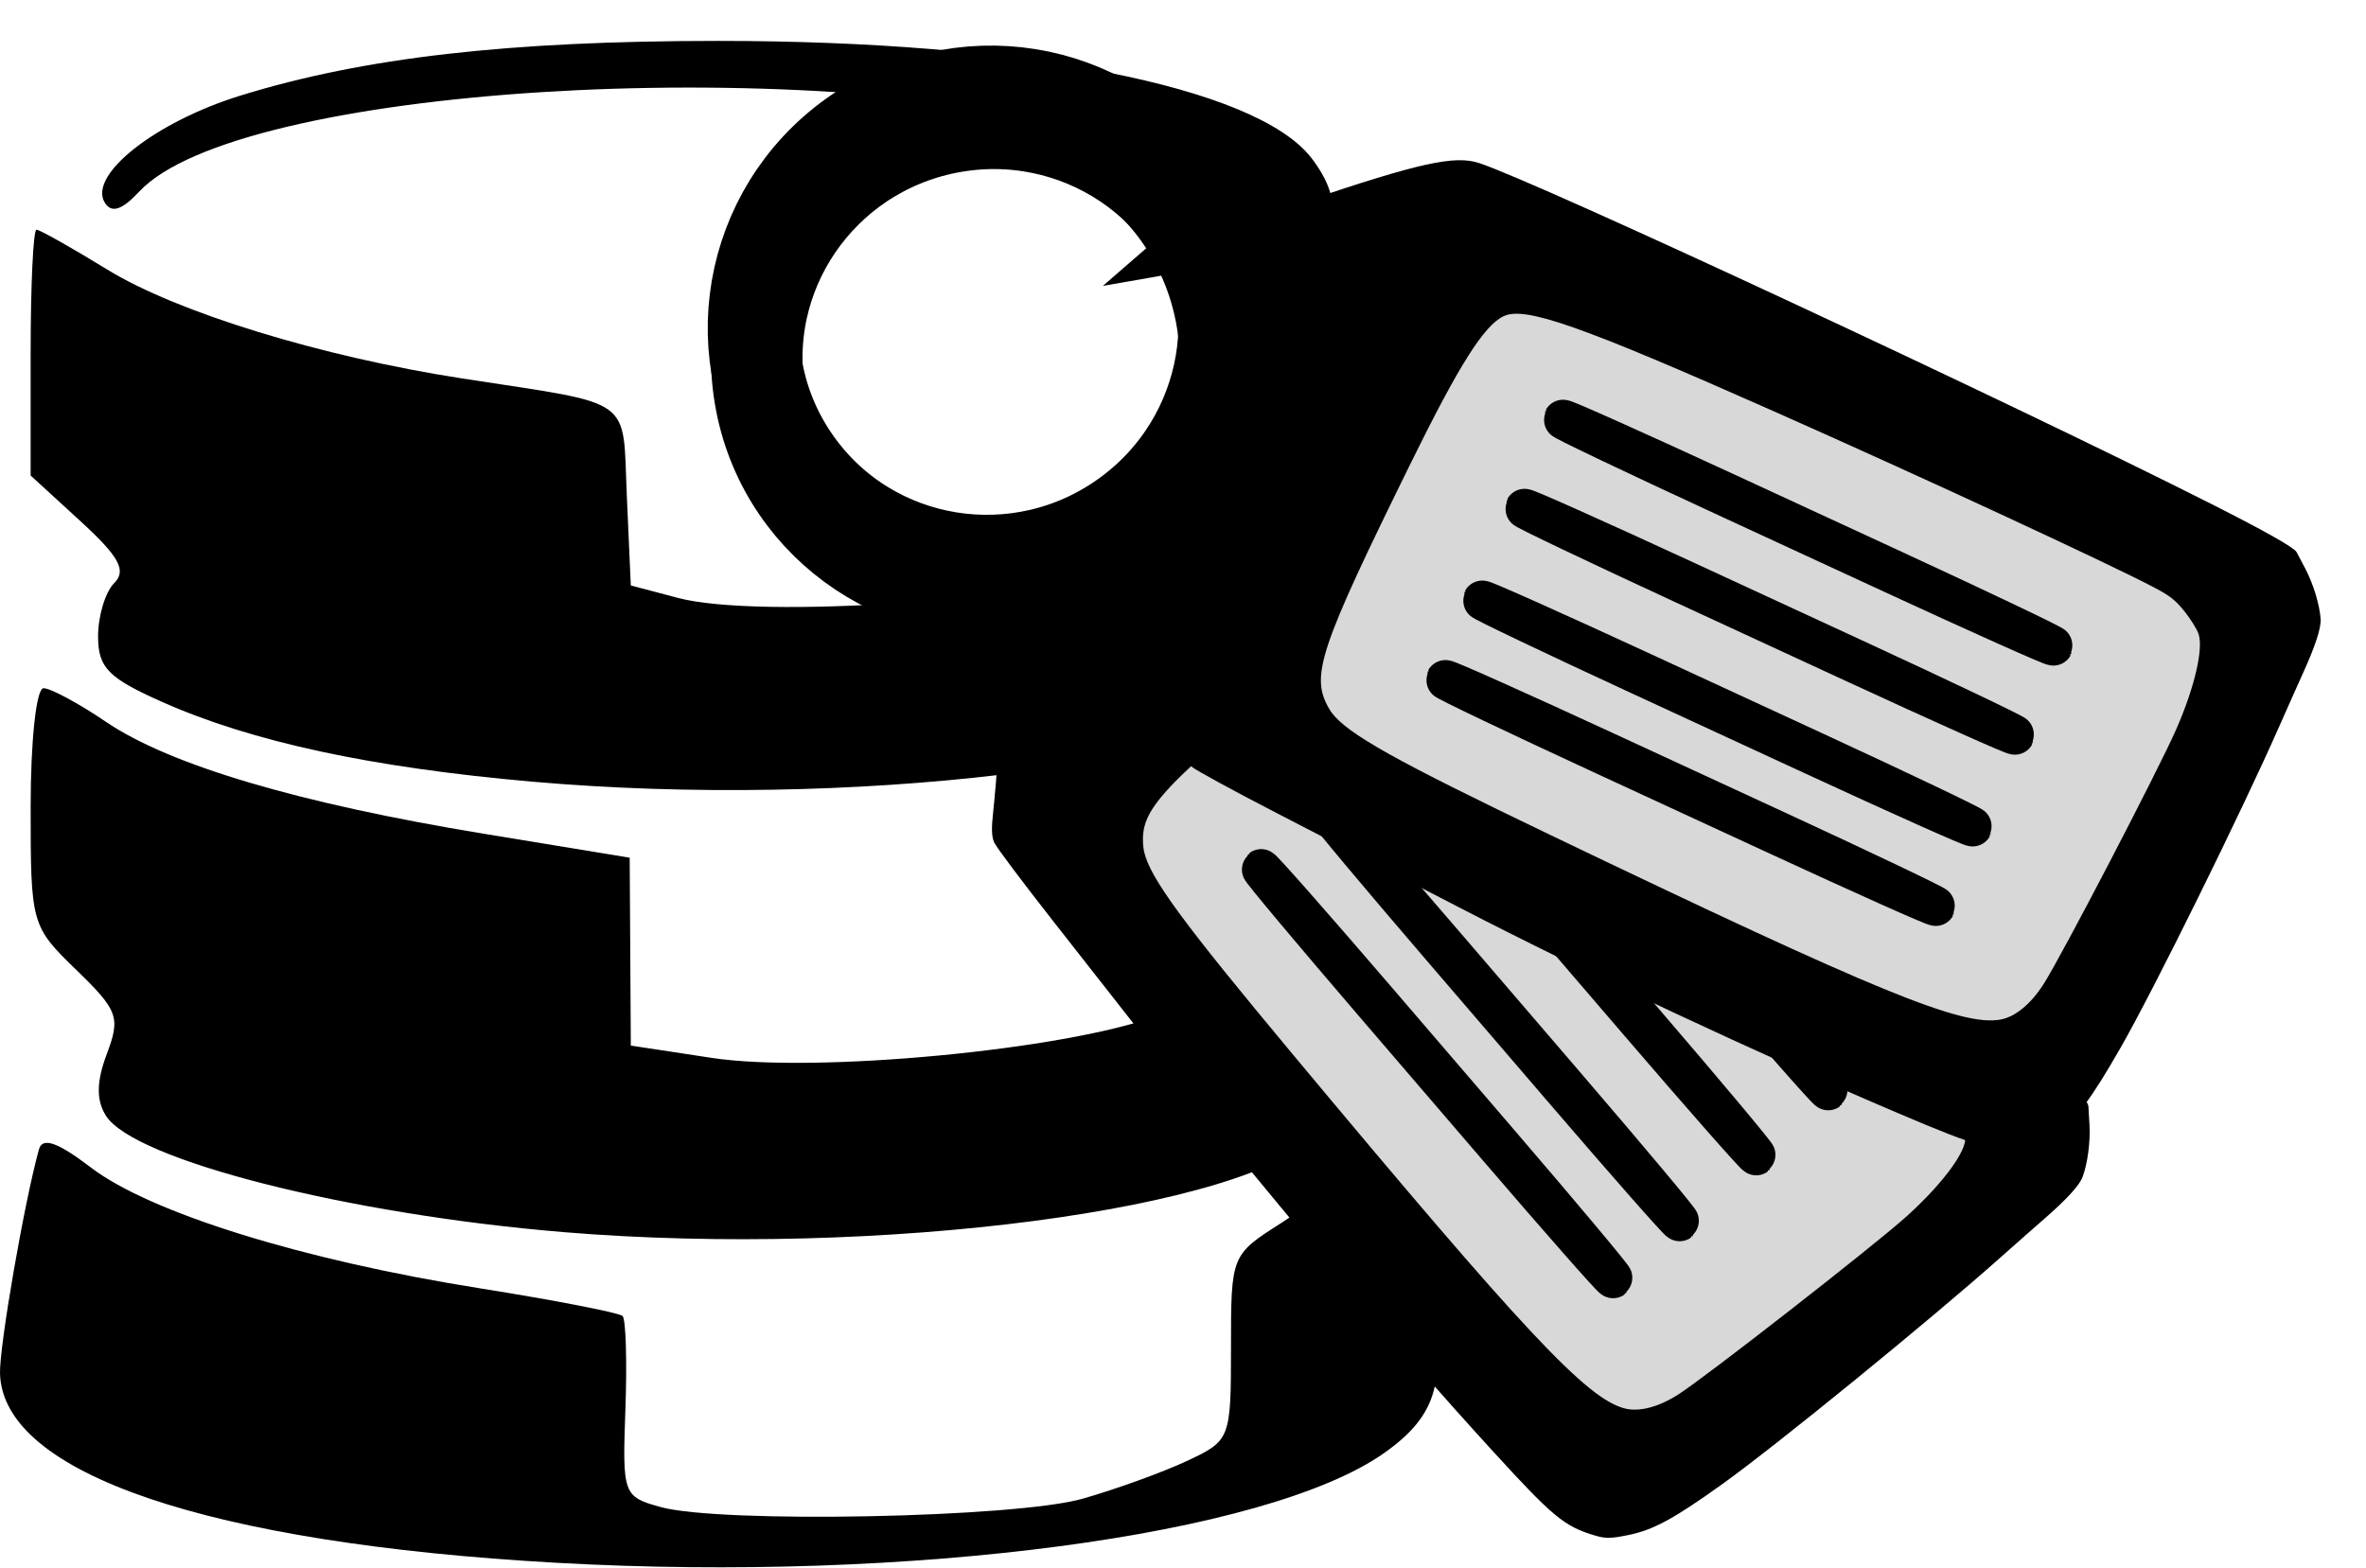
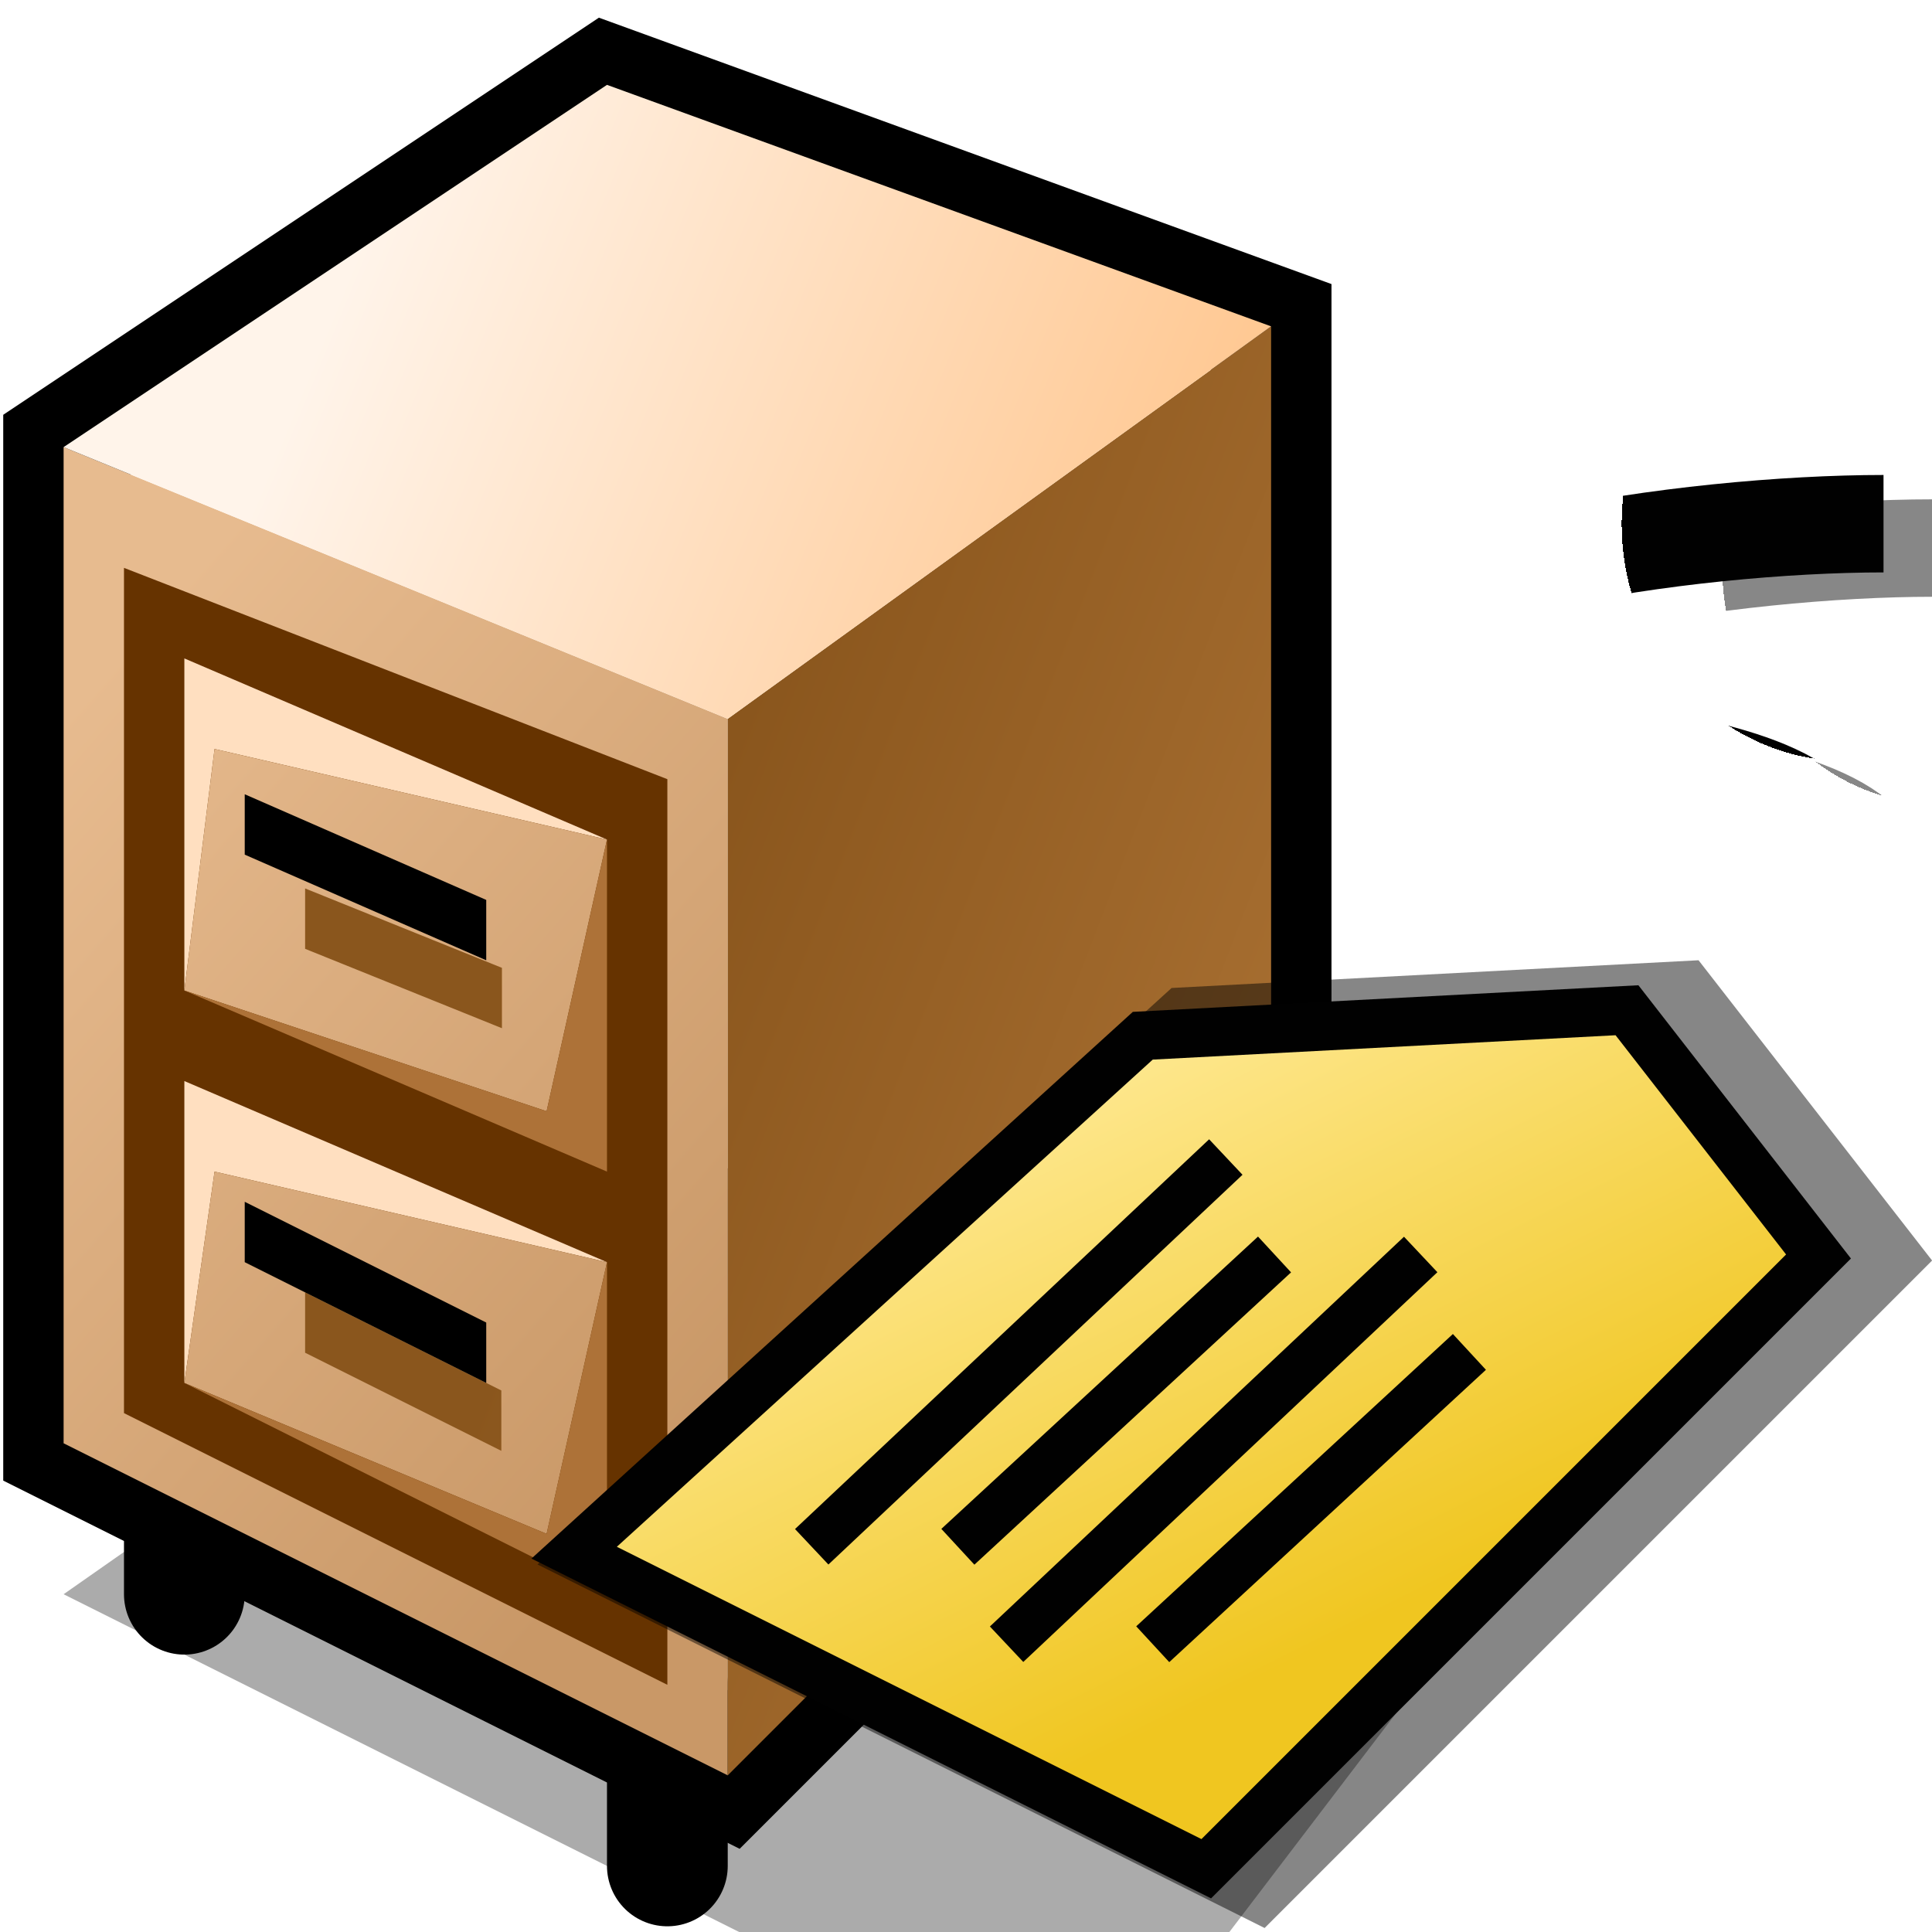
- <svg xmlns="http://www.w3.org/2000/svg" id="svg2" version="1.1" width="175.43" height="116.225">
-   <defs id="defs6">
-     </defs>
-   <path style="fill:#000000;fill-opacity:1;stroke:none" d="M 41.272,115.89 C 15.441,114.443 0.221,109.27 0.001,101.862 -0.058,99.851 1.805,89.121 2.89,85.226 c 0.257,-0.923 1.389,-0.526 3.851,1.352 4.401,3.356 15.702,6.868 28.81,8.952 5.592,0.889 10.367,1.816 10.611,2.06 0.244,0.244 0.338,3.353 0.21,6.908 -0.229,6.315 -0.17,6.482 2.583,7.25 4.429,1.236 26.338,0.808 31.318,-0.611 2.475,-0.705 5.962,-1.968 7.75,-2.807 3.204,-1.502 3.25,-1.622 3.25,-8.398 0,-6.852 0.011,-6.881 3.75,-9.256 2.062,-1.311 4.607,-3.341 5.655,-4.513 2.647,-2.96 3.593,-2.666 3.607,1.12 0.007,1.788 0.653,5.658 1.436,8.602 1.67,6.275 0.944,9.034 -3.129,11.89 -8.692,6.095 -35.065,9.584 -61.319,8.114 z m 0.5,-24.523 c -15.992,-1.323 -31.852,-5.358 -33.915,-8.628 -0.73,-1.157 -0.709,-2.538 0.068,-4.597 1.019,-2.699 0.83,-3.216 -2.271,-6.222 -3.339,-3.236 -3.382,-3.392 -3.382,-12.082 0,-4.93 0.42,-8.804 0.956,-8.804 0.526,0 2.612,1.124 4.637,2.499 4.717,3.201 14.324,6.047 27.992,8.291 l 10.832,1.779 0.042,6.966 0.042,6.965 6,0.914 c 7.642,1.164 26.181,-0.587 33,-3.115 l 5,-1.854 0.292,-7.108 0.292,-7.108 5.458,-3.624 c 3.002,-1.993 5.458,-4.07 5.458,-4.614 0,-0.544 0.45,-0.99 1,-0.99 0.596,0 1,3.801 1,9.403 l 0,9.403 -3.631,2.913 c -3.585,2.876 -3.614,2.96 -2.312,6.561 1.181,3.266 1.124,3.863 -0.547,5.709 -5.129,5.668 -32.651,9.277 -56.01,7.344 z m -2.278,-33.4 c -11.97,-1.05 -20.805,-2.953 -27.472,-5.916 -4.005,-1.78 -4.75,-2.542 -4.75,-4.864 0,-1.514 0.539,-3.292 1.198,-3.951 0.93,-0.93 0.372,-1.954 -2.5,-4.585 l -3.698,-3.387 0,-9.115 c 0,-5.013 0.195,-9.115 0.434,-9.115 0.238,0 2.601,1.33 5.25,2.956 5.183,3.182 15.869,6.46 26.316,8.075 12.922,1.997 11.874,1.247 12.206,8.729 l 0.294,6.62 3.5,0.925 c 6.028,1.593 26.621,0.181 34.25,-2.348 l 6.75,-2.238 0,-6.813 c 0,-6.195 0.234,-6.976 2.583,-8.609 1.42,-0.988 4.067,-3.034 5.882,-4.547 1.815,-1.512 3.577,-2.75 3.917,-2.75 0.34,0 0.618,4.017 0.618,8.927 l 0,8.927 -3.577,2.949 c -3.57,2.943 -3.575,2.957 -2.311,7.176 1.205,4.021 1.148,4.317 -1.17,6.065 -7.613,5.742 -34.381,8.937 -57.719,6.889 z M 85.698,17.797 c 5.156,-4.474 4.421,-6.056 -3.766,-8.113 -23.281,-5.848 -64.362,-3.254 -71.606,4.522 -1.278,1.371 -2.06,1.625 -2.553,0.828 -1.266,-2.048 3.73,-5.992 10.07,-7.95 9.14,-2.823 19.88,-4.051 35.429,-4.051 22.616,0 39.793,3.378 43.932,8.641 1.122,1.427 1.764,3.042 1.425,3.59 -0.893,1.445 -8.212,4.428 -12.857,5.239 l -4,0.699 3.926,-3.406 z" id="path2842" />
-   <rect style="fill:#d8d8d8;fill-opacity:1;stroke:none;stroke-width:0.212;stroke-linecap:round;stroke-linejoin:round;stroke-miterlimit:4;stroke-opacity:1;stroke-dasharray:none" id="rect2822" width="70.686" height="37.828" x="92.208" y="-60.693" transform="matrix(0.6348004,0.7726761,-0.7726761,0.6348004,0,0)" />
-   <path style="fill:#000000;fill-opacity:1;stroke:none" d="m 67.429,41.697 c 0.13,0.681 0.629,0.689 3.823,0.921 1.788,0.13 3.201,0.445 3.254,0.726 0.084,0.445 0.019,6.195 -0.082,7.213 -0.068,0.688 -0.228,2.745 -0.356,4.573 -0.128,1.828 -0.319,4.097 -0.424,5.04 -0.143,1.284 -0.122,1.864 0.074,2.308 0.143,0.326 2.097,2.932 4.344,5.794 2.247,2.862 6.479,8.257 9.404,11.991 6.406,8.175 15.686,19.103 23.288,27.42 4.365,4.776 5.227,5.492 7.422,6.159 0.866,0.263 1.213,0.261 2.545,-0.008 1.859,-0.376 3.37,-1.193 6.993,-3.789 3.99,-2.859 15.371,-12.134 20.583,-16.771 1.237,-1.101 2.668,-2.36 3.178,-2.802 1.728,-1.5 2.704,-2.559 2.938,-3.185 0.37,-0.991 0.582,-2.567 0.517,-3.838 -0.033,-0.644 -0.069,-1.281 -0.082,-1.416 -0.04,-0.401 -1.505,-2.415 -4.287,-5.894 -10.648,-13.31 -35.466,-42.386 -38.854,-45.522 -1.395,-1.291 -4.019,-1.859 -12.878,-2.771 -3.123,-0.321 -6.042,-0.645 -6.488,-0.719 l -0.809,-0.131 -0.462,-1.731 c -1.396,-5.238 -4.359,-8.58 -9.092,-10.242 2.603,2.179 4.505,5.229 5.207,8.82 0.596,3.051 0.239,6.066 -0.856,8.743 1.29,1.318 0.824,4.047 -0.907,5.282 -0.781,0.556 -2.245,0.889 -3.657,0.862 -1.886,1.526 -4.157,2.628 -6.704,3.125 -2.647,0.517 -5.272,0.324 -7.668,-0.453 0.009,0.106 0.024,0.209 0.04,0.293 z m 17.397,21.433 c -0.028,-0.131 -0.045,-0.258 -0.056,-0.378 -0.251,-2.76 1.166,-4.276 13.139,-14.055 6.247,-5.103 9.131,-6.983 10.733,-7.001 1.755,-0.019 4.892,3 15.226,14.667 8.013,9.046 17.863,20.545 20.263,23.644 0.834,1.077 1.07,1.531 1.335,2.58 0.177,0.701 0.289,1.579 0.251,1.949 -0.12,1.157 -1.916,3.485 -4.432,5.735 -2.476,2.213 -14.773,11.804 -16.817,13.117 -1.483,0.953 -2.917,1.331 -3.99,1.057 -2.824,-0.721 -7.401,-5.605 -24.638,-26.278 C 87.721,68.43 85.246,65.089 84.826,63.13 z" id="path2818" />
-   <path style="fill:none;stroke:#000000;stroke-width:47.829;stroke-miterlimit:4;stroke-opacity:1;stroke-dasharray:none" id="path3609" d="m -143.131,-25.805 a 122.292,123.496 0 1 1 -244.585,0 122.292,123.496 0 1 1 244.585,0 z" transform="matrix(-0.02718677,-0.1391502,0.1391502,-0.02718677,69.9933,-11.14003)" />
-   <g style="stroke:#000000;stroke-opacity:1" id="g3667" transform="matrix(-0.03421893,-0.1819245,0.1819245,-0.03421893,73.23963,-31.98659)">
-     <rect transform="matrix(0.8660254,-0.5,0.5,0.8660254,0,0)" ry="1.741" rx="70.901" y="-257.089" x="-682.837" height="1.741" width="216.369" id="rect3611" style="fill:none;stroke:#000000;stroke-width:15.748;stroke-miterlimit:4;stroke-opacity:1;stroke-dasharray:none" />
-     <rect transform="matrix(0.8660254,-0.5,0.5,0.8660254,0,0)" ry="1.741" rx="70.901" y="-221.996" x="-682.879" height="1.741" width="216.369" id="rect3611-8" style="fill:none;stroke:#000000;stroke-width:15.748;stroke-miterlimit:4;stroke-opacity:1;stroke-dasharray:none" />
-     <rect transform="matrix(0.8660254,-0.5,0.5,0.8660254,0,0)" ry="1.741" rx="70.901" y="-181.529" x="-682.831" height="1.741" width="216.369" id="rect3611-80" style="fill:none;stroke:#000000;stroke-width:15.748;stroke-miterlimit:4;stroke-opacity:1;stroke-dasharray:none" />
-     <rect transform="matrix(0.8660254,-0.5,0.5,0.8660254,0,0)" ry="1.741" rx="70.901" y="-142.658" x="-681.861" height="1.741" width="216.369" id="rect3611-6" style="fill:none;stroke:#000000;stroke-width:15.748;stroke-miterlimit:4;stroke-opacity:1;stroke-dasharray:none" />
+ <svg xmlns="http://www.w3.org/2000/svg" version="1.1" width="64" height="64" color-interpolation="linearRGB" id="svg2">
+   <defs id="defs61" />
+   <g id="g4" transform="translate(-3.892919,0.8110249)">
+     <path style="fill:#000000;fill-opacity:0.329" d="M 6,52 26,38 44,37 60,43 44,64 30,64 6,52 Z" id="path6" />
+     <path style="fill:none;stroke:#000000;stroke-width:4;stroke-linecap:round" d="m 10,46 0,6" id="path8" />
+     <path style="fill:none;stroke:#000000;stroke-width:4;stroke-linecap:round" d="m 10,46 0,6" transform="translate(16,9)" id="path10" />
+     <path style="fill:none;stroke:#000000;stroke-width:4;stroke-linecap:round" d="m 10,46 0,6" transform="translate(32,-5)" id="path12" />
+     <path style="fill:none;stroke:#000000;stroke-width:4" d="M 24,2 6,14 6,47 28,58 46,40 46,10 24,2 Z" id="path14" />
+     <linearGradient id="gradient0" gradientUnits="userSpaceOnUse" x1="27.65" y1="-1.94" x2="51.7" y2="19.12">
+       <stop offset="0" stop-color="#e7bb8f" id="stop17" />
+       <stop offset="1" stop-color="#c99867" id="stop19" />
+     </linearGradient>
+     <path style="fill:url(#gradient0)" d="M 6,14 6,47 28,58 28,23 6,14 Z" id="path21" />
+     <linearGradient id="gradient1" gradientUnits="userSpaceOnUse" x1="48.05" y1="-27.81" x2="77.27" y2="-16.55">
+       <stop offset="0" stop-color="#8a561d" id="stop24" />
+       <stop offset="1" stop-color="#b57a3a" id="stop26" />
+     </linearGradient>
+     <path style="fill:url(#gradient1)" d="M 28,23 28,58 46,40 46,10 28,23 Z" id="path28" />
+     <linearGradient id="gradient2" gradientUnits="userSpaceOnUse" x1="31.91" y1="46.25" x2="4.41" y2="34.93">
+       <stop offset="0" stop-color="#ffc790" id="stop31" />
+       <stop offset="1" stop-color="#fff4ea" id="stop33" />
+     </linearGradient>
+     <path style="fill:url(#gradient2)" d="M 24,2 6,14 28,23 46,10 24,2 Z" id="path35" />
+     <path style="fill:#663300" d="M 8,18 8,46 26,55 26,25 8,18 Z" id="path37" />
+     <path style="fill:#ffdfc0" d="m 10,21 0,11 1,-8 13,3 -14,-6 z m 0,24 1,-7 13,3 -14,-6 0,10 z" id="path39" />
+     <linearGradient id="gradient3" gradientUnits="userSpaceOnUse" x1="27.65" y1="-1.94" x2="51.7" y2="19.12">
+       <stop offset="0" stop-color="#e7bb8f" id="stop42" />
+       <stop offset="1" stop-color="#c99867" id="stop44" />
+     </linearGradient>
+     <path style="fill:url(#gradient3)" d="m 10,45 12,5 2,-9 -13,-3 -1,7 z m 1,-21 -1,8 12,4 2,-9 -13,-3 z" id="path46" />
+     <path style="fill:#ad7238" d="m 22,36 -12,-4 14,6 0,-11 -2,9 z m -12,9 14,7 0,-11 -2,9 -12,-5 z" id="path48" />
+     <linearGradient id="gradient4" gradientUnits="userSpaceOnUse" x1="48.05" y1="-27.81" x2="77.27" y2="-16.55">
+       <stop offset="0" stop-color="#8a561d" id="stop51" />
+       <stop offset="1" stop-color="#b57a3a" id="stop53" />
+     </linearGradient>
+     <path style="fill:url(#gradient4)" d="m 14,44 6.5,3.25 0,-2 L 14,42 l 0,2 z m 0,-15.38 0,2 6.52,2.63 0,-2 L 14,28.62 Z" id="path55" />
+     <path style="fill:#000000" d="m 12,41 8,4 0,-2 -8,-4 0,2 z m 0,-15.5 0,2 8,3.5 0,-2 -8,-3.5 z" id="path57" />
  </g>
-   <rect transform="matrix(0.8984483,0.4390794,-0.4390794,0.8984483,0,0)" y="-31.108" x="101.489" height="37.828" width="70.686" id="rect3015" style="fill:#d8d8d8;fill-opacity:1;stroke:none;stroke-width:0.212;stroke-linecap:round;stroke-linejoin:round;stroke-miterlimit:4;stroke-opacity:1;stroke-dasharray:none" />
-   <path id="path3019" d="m 74.005,40.568 c 0.401,0.566 0.858,0.365 3.86,-0.75 1.68,-0.624 3.096,-0.925 3.261,-0.692 0.262,0.37 2.591,5.627 2.922,6.595 0.224,0.654 0.933,2.592 1.576,4.307 0.643,1.716 1.412,3.859 1.708,4.76 0.404,1.228 0.664,1.746 1.026,2.069 0.266,0.237 3.126,1.796 6.359,3.465 3.233,1.67 9.323,4.819 13.536,6.999 9.223,4.775 22.205,10.859 32.575,15.266 5.954,2.531 7.036,2.824 9.31,2.519 0.897,-0.12 1.212,-0.266 2.311,-1.065 1.535,-1.114 2.57,-2.485 4.787,-6.352 2.441,-4.258 8.94,-17.423 11.755,-23.807 0.668,-1.515 1.447,-3.255 1.726,-3.869 0.949,-2.082 1.396,-3.451 1.349,-4.118 -0.075,-1.055 -0.538,-2.577 -1.124,-3.706 -0.297,-0.573 -0.594,-1.136 -0.663,-1.254 -0.203,-0.348 -2.372,-1.572 -6.348,-3.58 -15.216,-7.683 -49.87,-23.819 -54.255,-25.263 -1.806,-0.595 -4.429,-0.021 -12.865,2.83 -2.974,1.005 -5.764,1.924 -6.201,2.042 l -0.791,0.217 -1.139,-1.383 c -3.446,-4.185 -7.529,-5.993 -12.525,-5.539 3.273,0.901 6.27,2.884 8.401,5.86 1.81,2.527 2.738,5.418 2.854,8.308 1.721,0.663 2.431,3.339 1.369,5.181 -0.479,0.83 -1.672,1.741 -2.968,2.303 -1.081,2.172 -2.69,4.117 -4.8,5.628 -2.193,1.57 -4.661,2.485 -7.163,2.774 0.052,0.093 0.108,0.18 0.158,0.25 z m 24.729,12.268 c -0.08,-0.107 -0.149,-0.216 -0.208,-0.321 -1.375,-2.406 -0.716,-4.373 6.112,-18.243 3.563,-7.237 5.405,-10.146 6.854,-10.827 1.588,-0.747 5.696,0.696 19.943,7.015 11.047,4.899 24.785,11.266 28.255,13.088 1.206,0.633 1.61,0.948 2.286,1.792 0.452,0.565 0.919,1.316 1.038,1.669 0.372,1.102 -0.295,3.966 -1.649,7.058 -1.333,3.042 -8.533,16.875 -9.847,18.919 -0.953,1.483 -2.1,2.422 -3.191,2.619 -2.868,0.517 -9.061,-2.023 -33.329,-13.666 -11.429,-5.483 -15.068,-7.494 -16.264,-9.101 z" style="fill:#000000;fill-opacity:1;stroke:none" />
-   <path transform="matrix(-0.08254348,-0.1152756,0.1152756,-0.08254348,54.38515,-8.557877)" d="m -143.131,-25.805 a 122.292,123.496 0 1 1 -244.585,0 122.292,123.496 0 1 1 244.585,0 z" id="path3021" style="fill:none;stroke:#000000;stroke-width:47.829;stroke-miterlimit:4;stroke-opacity:1;stroke-dasharray:none" />
-   <g transform="matrix(-0.1067119,-0.1512615,0.1512615,-0.1067119,48.67665,-28.86874)" id="g3023" style="stroke:#000000;stroke-opacity:1">
-     <rect style="fill:none;stroke:#000000;stroke-width:15.748;stroke-miterlimit:4;stroke-opacity:1;stroke-dasharray:none" id="rect3025" width="216.369" height="1.741" x="-682.837" y="-257.089" rx="70.901" ry="1.741" transform="matrix(0.8660254,-0.5,0.5,0.8660254,0,0)" />
-     <rect style="fill:none;stroke:#000000;stroke-width:15.748;stroke-miterlimit:4;stroke-opacity:1;stroke-dasharray:none" id="rect3027" width="216.369" height="1.741" x="-682.879" y="-221.996" rx="70.901" ry="1.741" transform="matrix(0.8660254,-0.5,0.5,0.8660254,0,0)" />
-     <rect style="fill:none;stroke:#000000;stroke-width:15.748;stroke-miterlimit:4;stroke-opacity:1;stroke-dasharray:none" id="rect3029" width="216.369" height="1.741" x="-682.831" y="-181.529" rx="70.901" ry="1.741" transform="matrix(0.8660254,-0.5,0.5,0.8660254,0,0)" />
-     <rect style="fill:none;stroke:#000000;stroke-width:15.748;stroke-miterlimit:4;stroke-opacity:1;stroke-dasharray:none" id="rect3031" width="216.369" height="1.741" x="-681.861" y="-142.658" rx="70.901" ry="1.741" transform="matrix(0.8660254,-0.5,0.5,0.8660254,0,0)" />
+   <g style="color-interpolation:linearRGB" id="g7560" transform="matrix(0.8069321,0,0,0.8069321,17.20577,12.50645)">
+     <g id="g7519">
+       <radialGradient gradientTransform="matrix(0.1386,0,0,0.1523,56.25,6.75)" r="64" cy="0" cx="0" gradientUnits="userSpaceOnUse" id="gradient0-3">
+         <stop id="stop7522" stop-opacity="0.47" stop-color="#010101" offset="1" />
+         <stop id="stop7524" stop-opacity="0" stop-color="#010101" offset="0" />
+       </radialGradient>
+       <path id="path7526" transform="translate(2,1)" d="m 45,27 c 3,-3 9,-1 9,-7 C 54,14 34,16 34,12 34,8 48,6 56,6" style="fill:none;stroke:url(#gradient0-3);stroke-width:4" />
+       <path id="path7528" transform="translate(2,0)" d="M 4,48 28,60 52,36 45,27 26,28 4,48 Z" style="fill:none;stroke:#010101;stroke-width:6;stroke-opacity:0.474" />
+       <radialGradient gradientTransform="matrix(0.1445,0,0,0.1523,54.5,6)" r="64" cy="0" cx="0" gradientUnits="userSpaceOnUse" id="gradient1-6">
+         <stop id="stop7531" stop-color="#010101" offset="1" />
+         <stop id="stop7533" stop-opacity="0" stop-color="#010101" offset="0" />
+       </radialGradient>
+       <path id="path7535" d="m 45,27 c 3,-3 9,-1 9,-7 C 54,14 34,16 34,12 34,8 48,6 56,6" style="fill:none;stroke:url(#gradient1-6);stroke-width:4" />
+       <path id="path7537" d="M 4,48 28,60 52,36 45,27 26,28 4,48 Z" style="fill:none;stroke:#010101;stroke-width:4" />
+       <linearGradient y2="26.48" x2="84.16" y1="1.98" x1="71.91" gradientUnits="userSpaceOnUse" id="gradient2-7">
+         <stop id="stop7540" stop-color="#ffea97" offset="0" />
+         <stop id="stop7542" stop-color="#f0c620" offset="1" />
+       </linearGradient>
+       <path id="path7544" d="M 4,48 28,60 52,36 45,27 26,28 4,48 Z" style="fill:url(#gradient2-7)" />
+       <path id="path7546" d="M 18,48 31,36" style="fill:none;stroke:#010101;stroke-width:2" />
+       <path id="path7548" d="M 12,48 29,32" style="fill:none;stroke:#010101;stroke-width:2" />
+       <path id="path7550" transform="translate(8,4)" d="M 18,48 31,36" style="fill:none;stroke:#010101;stroke-width:2" />
+       <path id="path7552" transform="translate(8,4)" d="M 12,48 29,32" style="fill:none;stroke:#010101;stroke-width:2" />
+     </g>
  </g>
</svg>
